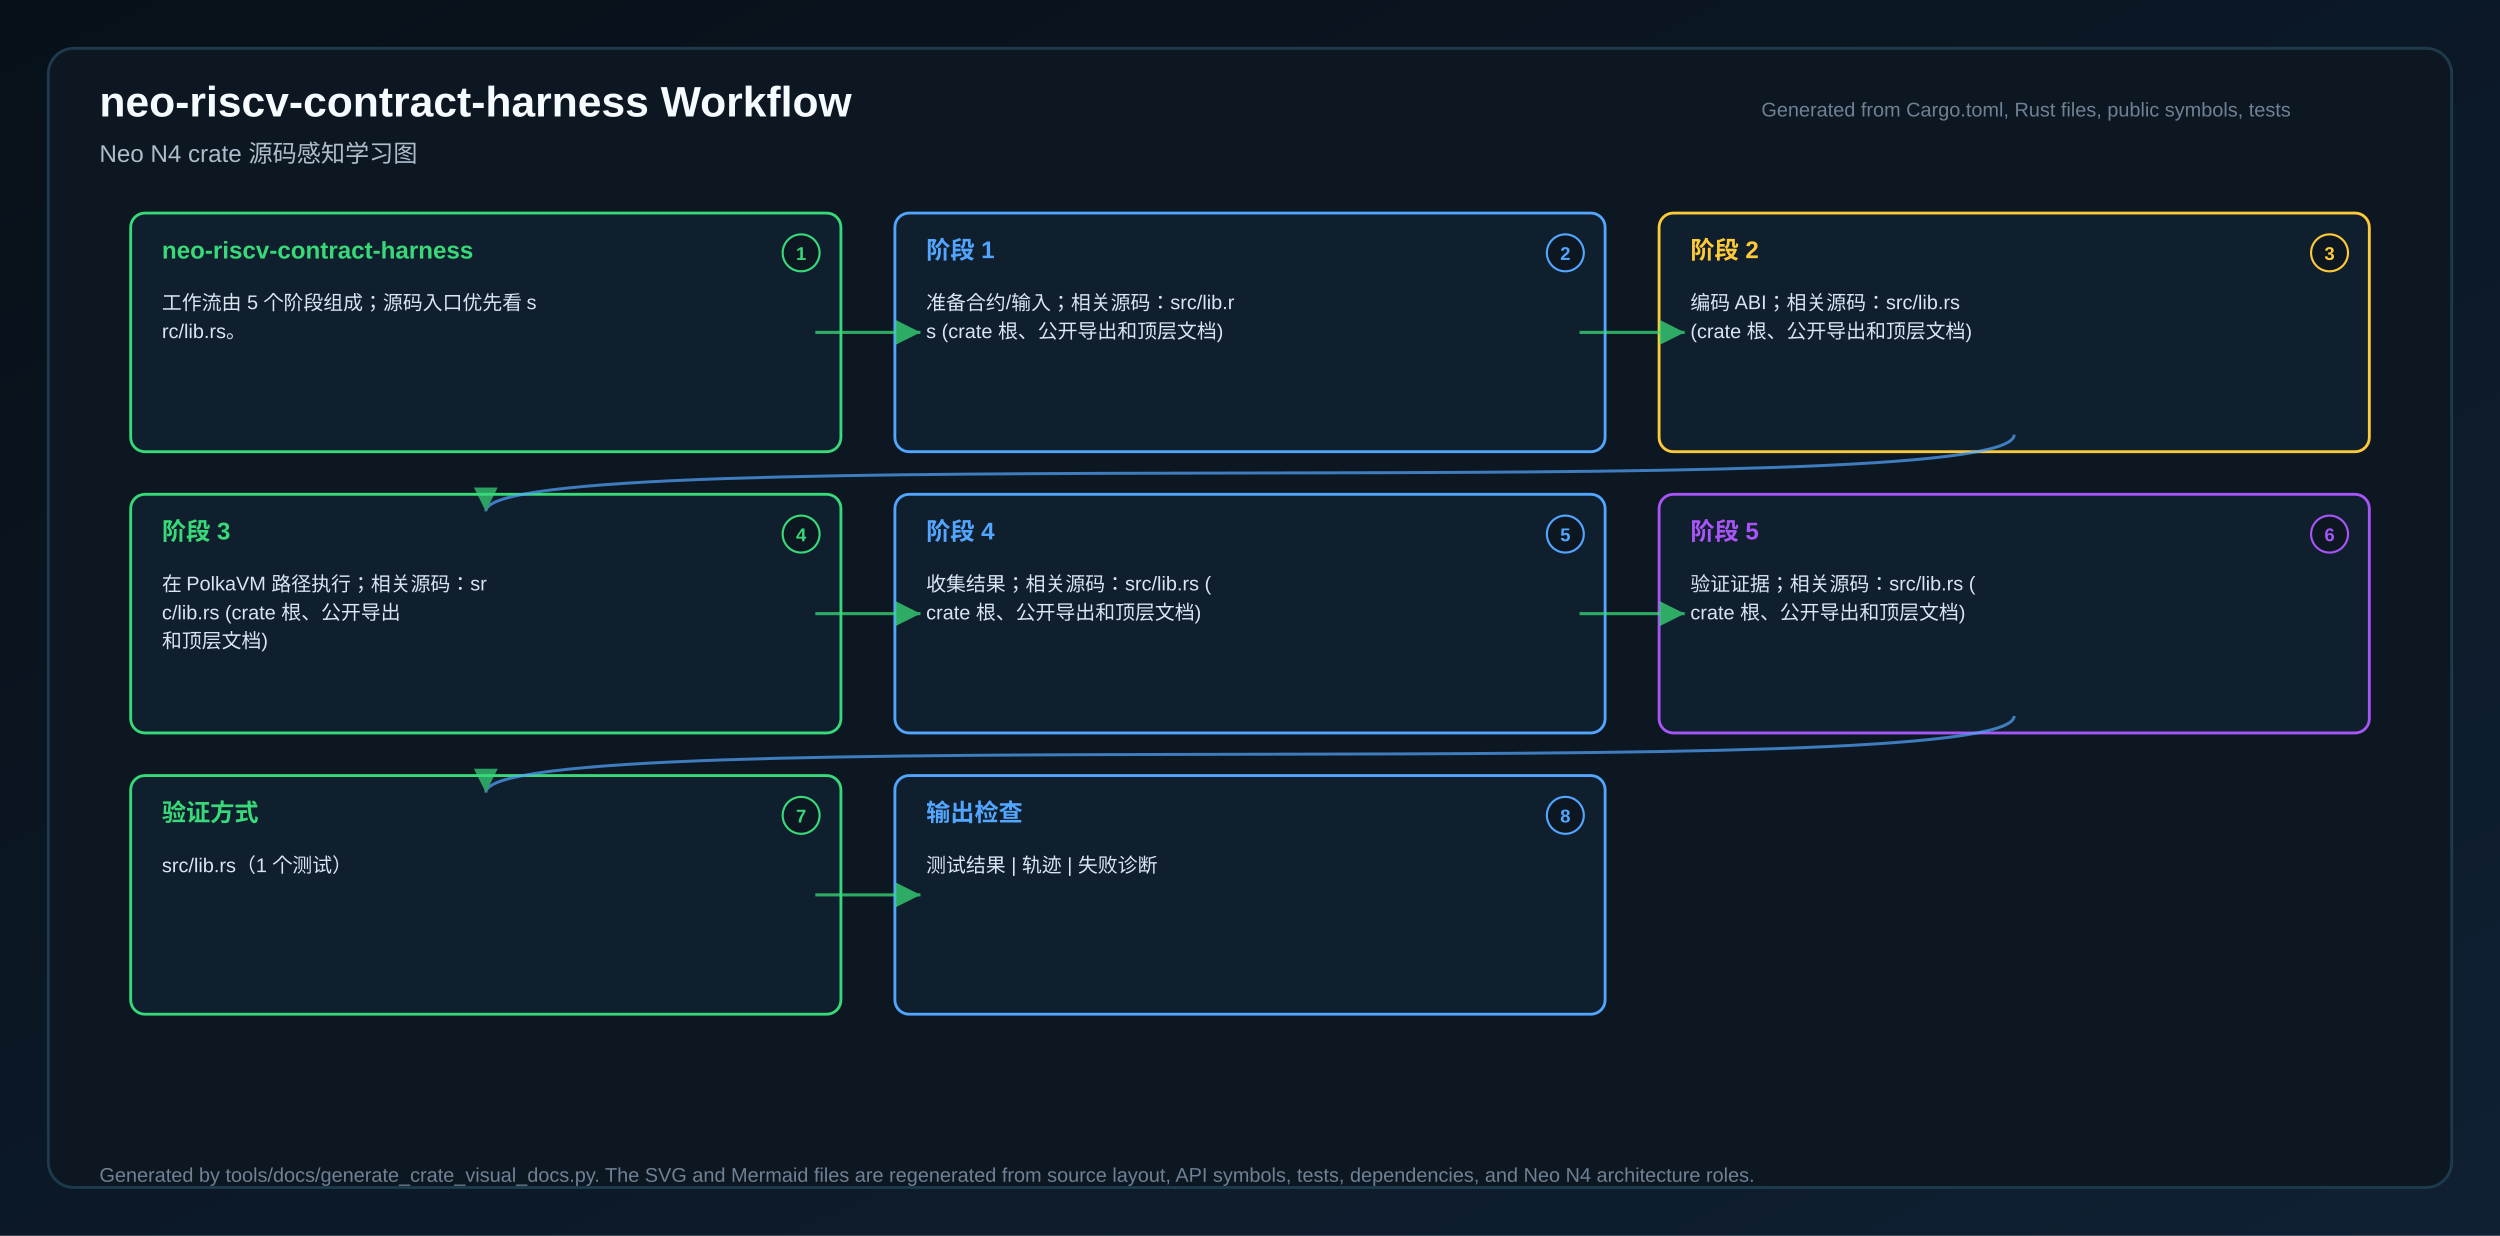
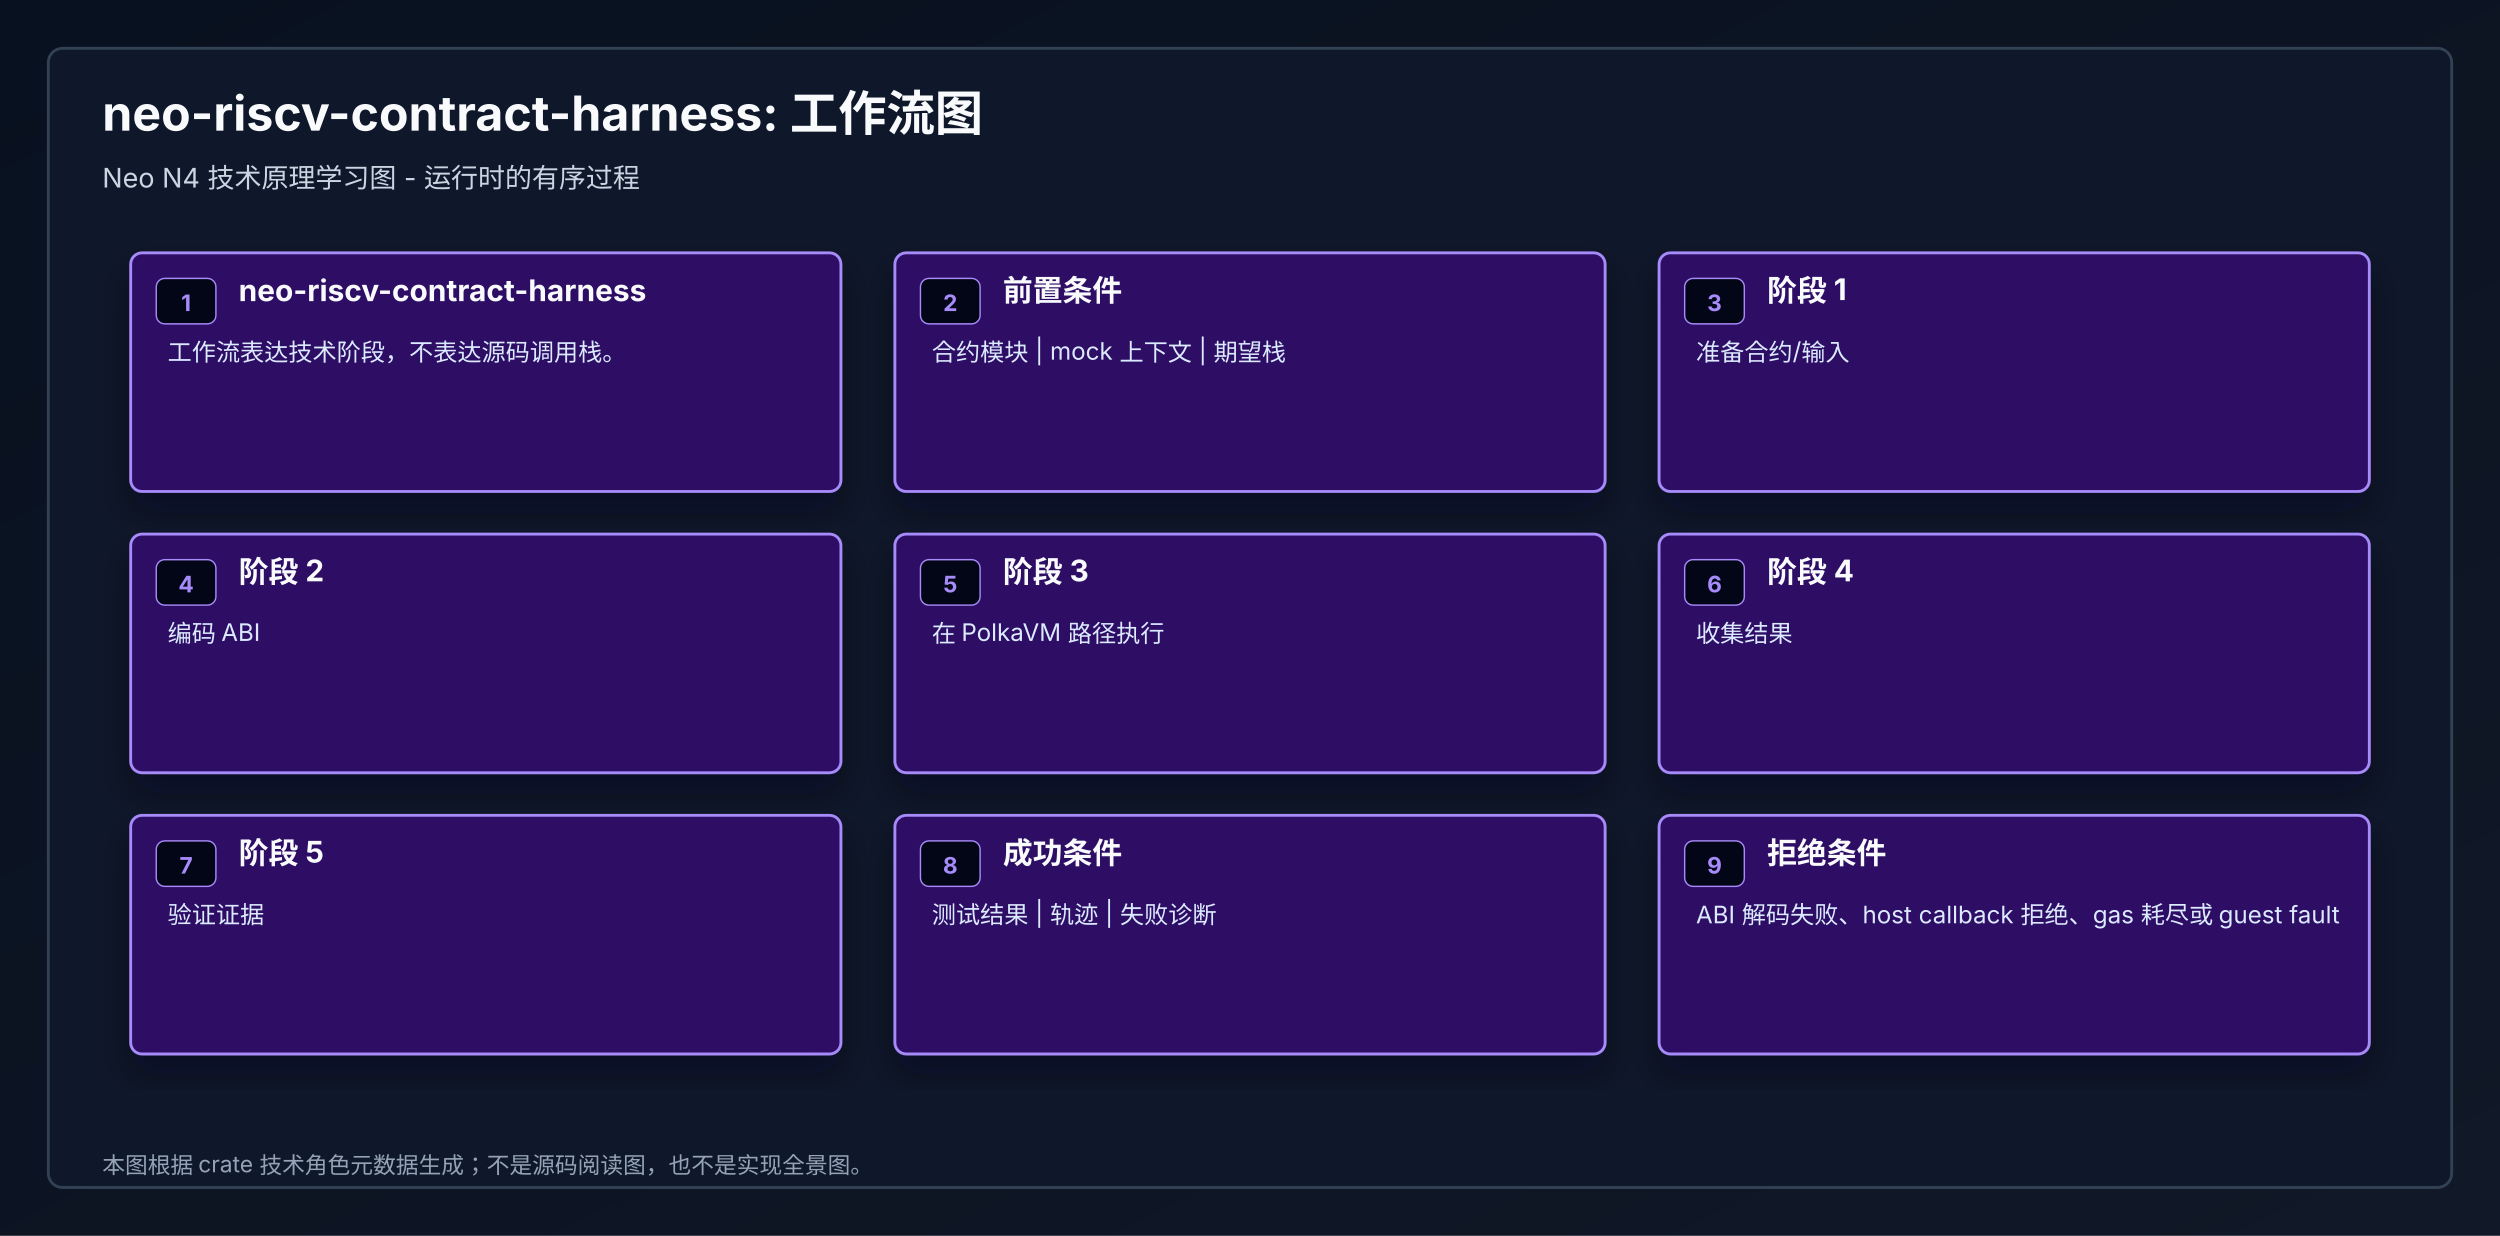
- <svg xmlns="http://www.w3.org/2000/svg" width="1760" height="870" viewBox="0 0 1760 870" role="img" aria-label="neo-riscv-contract-harness Workflow">
+ <svg xmlns="http://www.w3.org/2000/svg" width="1760" height="870" viewBox="0 0 1760 870" role="img" aria-label="neo-riscv-contract-harness 工作流图">
  <defs>
-     <linearGradient id="bg" x1="0" x2="1" y1="0" y2="1">
-       <stop offset="0" stop-color="#071018" />
-       <stop offset="1" stop-color="#102033" />
+     <linearGradient id="bg" x1="0" y1="0" x2="1" y2="1">
+       <stop offset="0%" stop-color="#08111f" />
+       <stop offset="100%" stop-color="#111827" />
    </linearGradient>
-     <marker id="arrow" markerWidth="12" markerHeight="12" refX="10" refY="6" orient="auto">
-       <path d="M2,2 L10,6 L2,10 Z" fill="#38d978" />
-     </marker>
+     <filter id="shadow" x="-15%" y="-15%" width="130%" height="130%">
+       <feDropShadow dx="0" dy="14" stdDeviation="12" flood-color="#020617" flood-opacity="0.42" />
+     </filter>
  </defs>
-   <rect x="0" y="0" width="1760" height="870" fill="url(#bg)" />
-   <rect x="34" y="34" width="1692" height="802" rx="18" fill="#0c1722" stroke="#1e3a4d" stroke-width="2" />
-   <text x="70" y="82" fill="#f6fbff" font-size="30" font-family="Segoe UI, Arial, sans-serif" font-weight="700">neo-riscv-contract-harness Workflow</text>
-   <text x="70" y="114" fill="#aebdcc" font-size="17" font-family="Segoe UI, Arial, sans-serif">Neo N4 crate 源码感知学习图</text>
-   <text x="1240" y="82" fill="#6f8194" font-size="14" font-family="Segoe UI, Arial, sans-serif">Generated from Cargo.toml, Rust files, public symbols, tests</text>
-   <rect x="92" y="150" width="500" height="168" rx="10" fill="#101f2d" stroke="#38d978" stroke-width="2" />
-   <circle cx="564" cy="178" r="13" fill="#0c1722" stroke="#38d978" stroke-width="1.5" />
-   <text x="564" y="183" text-anchor="middle" fill="#38d978" font-size="13" font-family="Segoe UI, Arial, sans-serif" font-weight="700">1</text>
-   <text x="114" y="182" fill="#38d978" font-size="17" font-family="Segoe UI, Arial, sans-serif" font-weight="700">neo-riscv-contract-harness</text>
-   <text x="114" y="218" fill="#d9e6f2" font-size="14" font-family="Segoe UI, Arial, sans-serif">工作流由 5 个阶段组成；源码入口优先看 s</text>
-   <text x="114" y="238" fill="#d9e6f2" font-size="14" font-family="Segoe UI, Arial, sans-serif">rc/lib.rs。</text>
-   <rect x="630" y="150" width="500" height="168" rx="10" fill="#101f2d" stroke="#52a6ff" stroke-width="2" />
-   <circle cx="1102" cy="178" r="13" fill="#0c1722" stroke="#52a6ff" stroke-width="1.5" />
-   <text x="1102" y="183" text-anchor="middle" fill="#52a6ff" font-size="13" font-family="Segoe UI, Arial, sans-serif" font-weight="700">2</text>
-   <text x="652" y="182" fill="#52a6ff" font-size="17" font-family="Segoe UI, Arial, sans-serif" font-weight="700">阶段 1</text>
-   <text x="652" y="218" fill="#d9e6f2" font-size="14" font-family="Segoe UI, Arial, sans-serif">准备合约/输入；相关源码：src/lib.r</text>
-   <text x="652" y="238" fill="#d9e6f2" font-size="14" font-family="Segoe UI, Arial, sans-serif">s (crate 根、公开导出和顶层文档)</text>
-   <rect x="1168" y="150" width="500" height="168" rx="10" fill="#101f2d" stroke="#ffca3a" stroke-width="2" />
-   <circle cx="1640" cy="178" r="13" fill="#0c1722" stroke="#ffca3a" stroke-width="1.5" />
-   <text x="1640" y="183" text-anchor="middle" fill="#ffca3a" font-size="13" font-family="Segoe UI, Arial, sans-serif" font-weight="700">3</text>
-   <text x="1190" y="182" fill="#ffca3a" font-size="17" font-family="Segoe UI, Arial, sans-serif" font-weight="700">阶段 2</text>
-   <text x="1190" y="218" fill="#d9e6f2" font-size="14" font-family="Segoe UI, Arial, sans-serif">编码 ABI；相关源码：src/lib.rs</text>
-   <text x="1190" y="238" fill="#d9e6f2" font-size="14" font-family="Segoe UI, Arial, sans-serif"> (crate 根、公开导出和顶层文档)</text>
-   <rect x="92" y="348" width="500" height="168" rx="10" fill="#101f2d" stroke="#38d978" stroke-width="2" />
-   <circle cx="564" cy="376" r="13" fill="#0c1722" stroke="#38d978" stroke-width="1.5" />
-   <text x="564" y="381" text-anchor="middle" fill="#38d978" font-size="13" font-family="Segoe UI, Arial, sans-serif" font-weight="700">4</text>
-   <text x="114" y="380" fill="#38d978" font-size="17" font-family="Segoe UI, Arial, sans-serif" font-weight="700">阶段 3</text>
-   <text x="114" y="416" fill="#d9e6f2" font-size="14" font-family="Segoe UI, Arial, sans-serif">在 PolkaVM 路径执行；相关源码：sr</text>
-   <text x="114" y="436" fill="#d9e6f2" font-size="14" font-family="Segoe UI, Arial, sans-serif">c/lib.rs (crate 根、公开导出</text>
-   <text x="114" y="456" fill="#d9e6f2" font-size="14" font-family="Segoe UI, Arial, sans-serif">和顶层文档)</text>
-   <rect x="630" y="348" width="500" height="168" rx="10" fill="#101f2d" stroke="#52a6ff" stroke-width="2" />
-   <circle cx="1102" cy="376" r="13" fill="#0c1722" stroke="#52a6ff" stroke-width="1.5" />
-   <text x="1102" y="381" text-anchor="middle" fill="#52a6ff" font-size="13" font-family="Segoe UI, Arial, sans-serif" font-weight="700">5</text>
-   <text x="652" y="380" fill="#52a6ff" font-size="17" font-family="Segoe UI, Arial, sans-serif" font-weight="700">阶段 4</text>
-   <text x="652" y="416" fill="#d9e6f2" font-size="14" font-family="Segoe UI, Arial, sans-serif">收集结果；相关源码：src/lib.rs (</text>
-   <text x="652" y="436" fill="#d9e6f2" font-size="14" font-family="Segoe UI, Arial, sans-serif">crate 根、公开导出和顶层文档)</text>
-   <rect x="1168" y="348" width="500" height="168" rx="10" fill="#101f2d" stroke="#a855f7" stroke-width="2" />
-   <circle cx="1640" cy="376" r="13" fill="#0c1722" stroke="#a855f7" stroke-width="1.5" />
-   <text x="1640" y="381" text-anchor="middle" fill="#a855f7" font-size="13" font-family="Segoe UI, Arial, sans-serif" font-weight="700">6</text>
-   <text x="1190" y="380" fill="#a855f7" font-size="17" font-family="Segoe UI, Arial, sans-serif" font-weight="700">阶段 5</text>
-   <text x="1190" y="416" fill="#d9e6f2" font-size="14" font-family="Segoe UI, Arial, sans-serif">验证证据；相关源码：src/lib.rs (</text>
-   <text x="1190" y="436" fill="#d9e6f2" font-size="14" font-family="Segoe UI, Arial, sans-serif">crate 根、公开导出和顶层文档)</text>
-   <rect x="92" y="546" width="500" height="168" rx="10" fill="#101f2d" stroke="#38d978" stroke-width="2" />
-   <circle cx="564" cy="574" r="13" fill="#0c1722" stroke="#38d978" stroke-width="1.5" />
-   <text x="564" y="579" text-anchor="middle" fill="#38d978" font-size="13" font-family="Segoe UI, Arial, sans-serif" font-weight="700">7</text>
-   <text x="114" y="578" fill="#38d978" font-size="17" font-family="Segoe UI, Arial, sans-serif" font-weight="700">验证方式</text>
-   <text x="114" y="614" fill="#d9e6f2" font-size="14" font-family="Segoe UI, Arial, sans-serif">src/lib.rs（1 个测试）</text>
-   <rect x="630" y="546" width="500" height="168" rx="10" fill="#101f2d" stroke="#52a6ff" stroke-width="2" />
-   <circle cx="1102" cy="574" r="13" fill="#0c1722" stroke="#52a6ff" stroke-width="1.5" />
-   <text x="1102" y="579" text-anchor="middle" fill="#52a6ff" font-size="13" font-family="Segoe UI, Arial, sans-serif" font-weight="700">8</text>
-   <text x="652" y="578" fill="#52a6ff" font-size="17" font-family="Segoe UI, Arial, sans-serif" font-weight="700">输出检查</text>
-   <text x="652" y="614" fill="#d9e6f2" font-size="14" font-family="Segoe UI, Arial, sans-serif">测试结果 | 轨迹 | 失败诊断</text>
-   <line x1="574" y1="234" x2="648" y2="234" stroke="#38d978" stroke-width="2.2" marker-end="url(#arrow)" opacity="0.75" />
-   <line x1="1112" y1="234" x2="1186" y2="234" stroke="#38d978" stroke-width="2.2" marker-end="url(#arrow)" opacity="0.75" />
-   <line x1="574" y1="432" x2="648" y2="432" stroke="#38d978" stroke-width="2.2" marker-end="url(#arrow)" opacity="0.75" />
-   <line x1="1112" y1="432" x2="1186" y2="432" stroke="#38d978" stroke-width="2.2" marker-end="url(#arrow)" opacity="0.75" />
-   <line x1="574" y1="630" x2="648" y2="630" stroke="#38d978" stroke-width="2.2" marker-end="url(#arrow)" opacity="0.75" />
-   <path d="M1418 306 C1418 358, 342 308, 342 360" stroke="#52a6ff" stroke-width="2.1" fill="none" marker-end="url(#arrow)" opacity="0.7" />
-   <path d="M1418 504 C1418 556, 342 506, 342 558" stroke="#52a6ff" stroke-width="2.1" fill="none" marker-end="url(#arrow)" opacity="0.7" />
-   <text x="70" y="832" fill="#6f8194" font-size="14" font-family="Segoe UI, Arial, sans-serif">Generated by tools/docs/generate_crate_visual_docs.py. The SVG and Mermaid files are regenerated from source layout, API symbols, tests, dependencies, and Neo N4 architecture roles.</text>
+   <rect width="1760" height="100%" fill="url(#bg)" />
+   <rect x="34" y="34" width="1692" height="802" rx="10" fill="#0f172a" stroke="#334155" stroke-width="2" />
+   <text x="72" y="92" fill="#f8fafc" font-family="Inter,Segoe UI,Arial,sans-serif" font-size="34" font-weight="700">neo-riscv-contract-harness: 工作流图</text>
+   <text x="72" y="132" fill="#cbd5e1" font-family="Inter,Segoe UI,Arial,sans-serif" font-size="19">Neo N4 技术原理学习图 - 运行时的有序过程</text>
+   <rect x="92" y="178" width="500" height="168" rx="8" fill="#2e1065" stroke="#a78bfa" stroke-width="2" filter="url(#shadow)" />
+   <rect x="110" y="196" width="42" height="32" rx="6" fill="#020617" stroke="#a78bfa" stroke-width="1" />
+   <text x="131" y="219" text-anchor="middle" fill="#a78bfa" font-family="Inter,Segoe UI,Arial,sans-serif" font-size="16" font-weight="700">1</text>
+   <text x="168" y="212" fill="#f8fafc" font-family="Inter,Segoe UI,Arial,sans-serif" font-size="21" font-weight="700">neo-riscv-contract-harness</text>
+   <text x="118" y="254" fill="#dbeafe" font-family="Inter,Segoe UI,Arial,sans-serif" font-size="17">工作流表达技术阶段，不表达源码调用栈。</text>
+   <rect x="630" y="178" width="500" height="168" rx="8" fill="#2e1065" stroke="#a78bfa" stroke-width="2" filter="url(#shadow)" />
+   <rect x="648" y="196" width="42" height="32" rx="6" fill="#020617" stroke="#a78bfa" stroke-width="1" />
+   <text x="669" y="219" text-anchor="middle" fill="#a78bfa" font-family="Inter,Segoe UI,Arial,sans-serif" font-size="16" font-weight="700">2</text>
+   <text x="706" y="212" fill="#f8fafc" font-family="Inter,Segoe UI,Arial,sans-serif" font-size="21" font-weight="700">前置条件</text>
+   <text x="656" y="254" fill="#dbeafe" font-family="Inter,Segoe UI,Arial,sans-serif" font-size="17">合约模块 | mock 上下文 | 期望栈</text>
+   <rect x="1168" y="178" width="500" height="168" rx="8" fill="#2e1065" stroke="#a78bfa" stroke-width="2" filter="url(#shadow)" />
+   <rect x="1186" y="196" width="42" height="32" rx="6" fill="#020617" stroke="#a78bfa" stroke-width="1" />
+   <text x="1207" y="219" text-anchor="middle" fill="#a78bfa" font-family="Inter,Segoe UI,Arial,sans-serif" font-size="16" font-weight="700">3</text>
+   <text x="1244" y="212" fill="#f8fafc" font-family="Inter,Segoe UI,Arial,sans-serif" font-size="21" font-weight="700">阶段 1</text>
+   <text x="1194" y="254" fill="#dbeafe" font-family="Inter,Segoe UI,Arial,sans-serif" font-size="17">准备合约/输入</text>
+   <rect x="92" y="376" width="500" height="168" rx="8" fill="#2e1065" stroke="#a78bfa" stroke-width="2" filter="url(#shadow)" />
+   <rect x="110" y="394" width="42" height="32" rx="6" fill="#020617" stroke="#a78bfa" stroke-width="1" />
+   <text x="131" y="417" text-anchor="middle" fill="#a78bfa" font-family="Inter,Segoe UI,Arial,sans-serif" font-size="16" font-weight="700">4</text>
+   <text x="168" y="410" fill="#f8fafc" font-family="Inter,Segoe UI,Arial,sans-serif" font-size="21" font-weight="700">阶段 2</text>
+   <text x="118" y="452" fill="#dbeafe" font-family="Inter,Segoe UI,Arial,sans-serif" font-size="17">编码 ABI</text>
+   <rect x="630" y="376" width="500" height="168" rx="8" fill="#2e1065" stroke="#a78bfa" stroke-width="2" filter="url(#shadow)" />
+   <rect x="648" y="394" width="42" height="32" rx="6" fill="#020617" stroke="#a78bfa" stroke-width="1" />
+   <text x="669" y="417" text-anchor="middle" fill="#a78bfa" font-family="Inter,Segoe UI,Arial,sans-serif" font-size="16" font-weight="700">5</text>
+   <text x="706" y="410" fill="#f8fafc" font-family="Inter,Segoe UI,Arial,sans-serif" font-size="21" font-weight="700">阶段 3</text>
+   <text x="656" y="452" fill="#dbeafe" font-family="Inter,Segoe UI,Arial,sans-serif" font-size="17">在 PolkaVM 路径执行</text>
+   <rect x="1168" y="376" width="500" height="168" rx="8" fill="#2e1065" stroke="#a78bfa" stroke-width="2" filter="url(#shadow)" />
+   <rect x="1186" y="394" width="42" height="32" rx="6" fill="#020617" stroke="#a78bfa" stroke-width="1" />
+   <text x="1207" y="417" text-anchor="middle" fill="#a78bfa" font-family="Inter,Segoe UI,Arial,sans-serif" font-size="16" font-weight="700">6</text>
+   <text x="1244" y="410" fill="#f8fafc" font-family="Inter,Segoe UI,Arial,sans-serif" font-size="21" font-weight="700">阶段 4</text>
+   <text x="1194" y="452" fill="#dbeafe" font-family="Inter,Segoe UI,Arial,sans-serif" font-size="17">收集结果</text>
+   <rect x="92" y="574" width="500" height="168" rx="8" fill="#2e1065" stroke="#a78bfa" stroke-width="2" filter="url(#shadow)" />
+   <rect x="110" y="592" width="42" height="32" rx="6" fill="#020617" stroke="#a78bfa" stroke-width="1" />
+   <text x="131" y="615" text-anchor="middle" fill="#a78bfa" font-family="Inter,Segoe UI,Arial,sans-serif" font-size="16" font-weight="700">7</text>
+   <text x="168" y="608" fill="#f8fafc" font-family="Inter,Segoe UI,Arial,sans-serif" font-size="21" font-weight="700">阶段 5</text>
+   <text x="118" y="650" fill="#dbeafe" font-family="Inter,Segoe UI,Arial,sans-serif" font-size="17">验证证据</text>
+   <rect x="630" y="574" width="500" height="168" rx="8" fill="#2e1065" stroke="#a78bfa" stroke-width="2" filter="url(#shadow)" />
+   <rect x="648" y="592" width="42" height="32" rx="6" fill="#020617" stroke="#a78bfa" stroke-width="1" />
+   <text x="669" y="615" text-anchor="middle" fill="#a78bfa" font-family="Inter,Segoe UI,Arial,sans-serif" font-size="16" font-weight="700">8</text>
+   <text x="706" y="608" fill="#f8fafc" font-family="Inter,Segoe UI,Arial,sans-serif" font-size="21" font-weight="700">成功条件</text>
+   <text x="656" y="650" fill="#dbeafe" font-family="Inter,Segoe UI,Arial,sans-serif" font-size="17">测试结果 | 轨迹 | 失败诊断</text>
+   <rect x="1168" y="574" width="500" height="168" rx="8" fill="#2e1065" stroke="#a78bfa" stroke-width="2" filter="url(#shadow)" />
+   <rect x="1186" y="592" width="42" height="32" rx="6" fill="#020617" stroke="#a78bfa" stroke-width="1" />
+   <text x="1207" y="615" text-anchor="middle" fill="#a78bfa" font-family="Inter,Segoe UI,Arial,sans-serif" font-size="16" font-weight="700">9</text>
+   <text x="1244" y="608" fill="#f8fafc" font-family="Inter,Segoe UI,Arial,sans-serif" font-size="21" font-weight="700">拒绝条件</text>
+   <text x="1194" y="650" fill="#dbeafe" font-family="Inter,Segoe UI,Arial,sans-serif" font-size="17">ABI 解码失败、host callback 拒绝、gas 耗尽或 guest fault</text>
+   <text x="72" y="826" fill="#94a3b8" font-family="Inter,Segoe UI,Arial,sans-serif" font-size="16">本图根据 crate 技术角色元数据生成；不是源码阅读图，也不是实现全景图。</text>
</svg>
